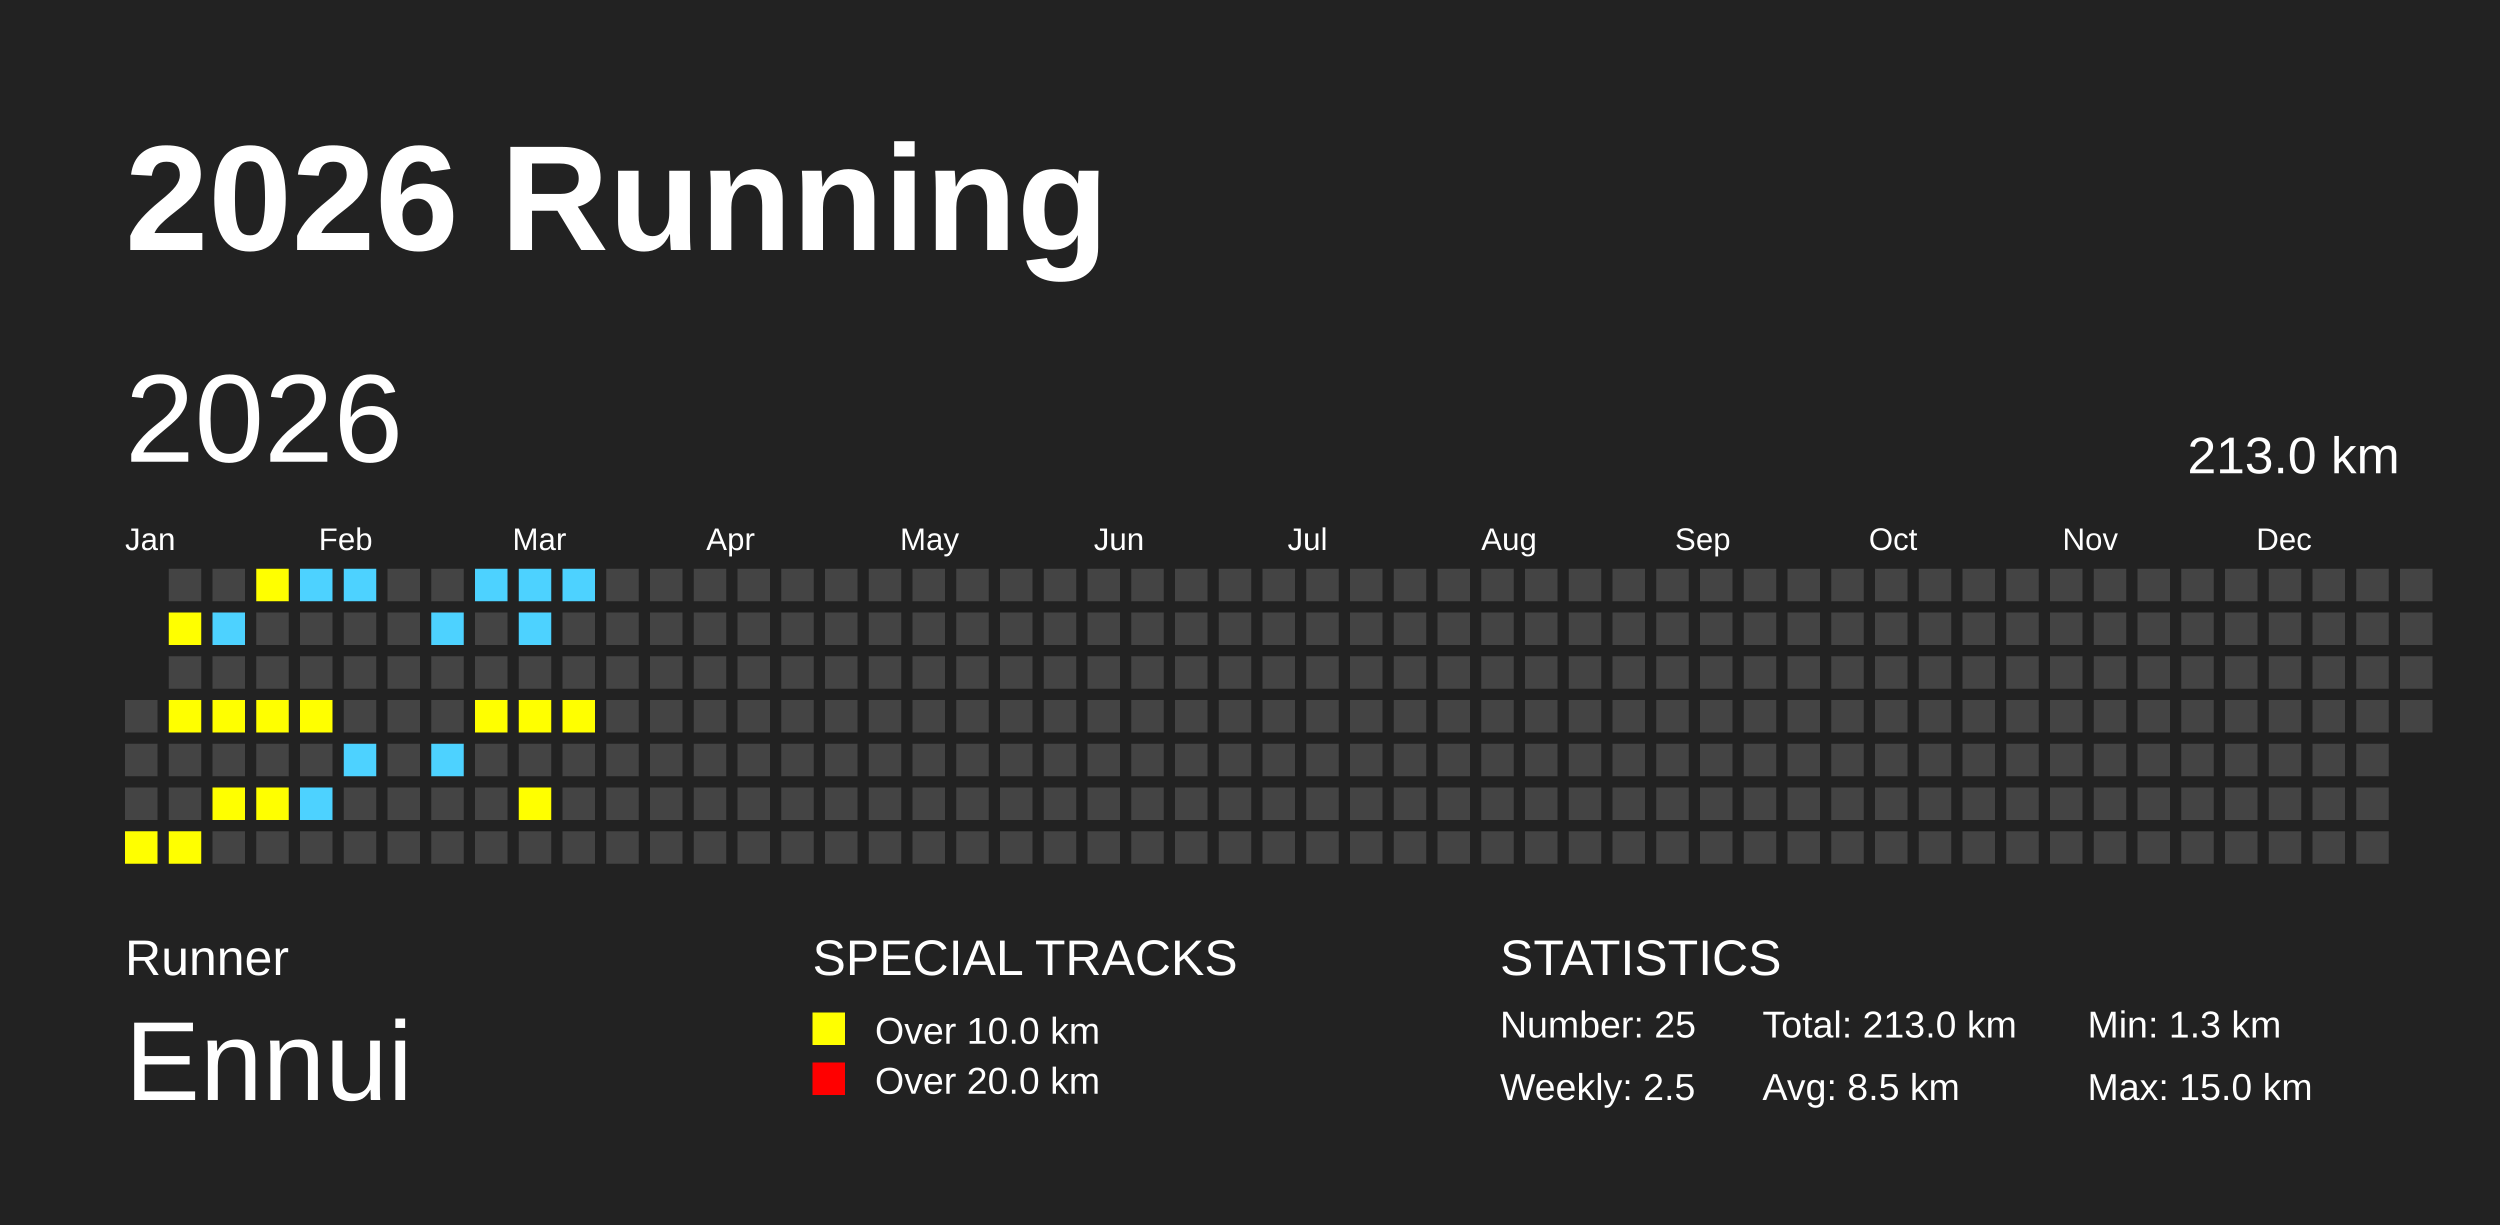
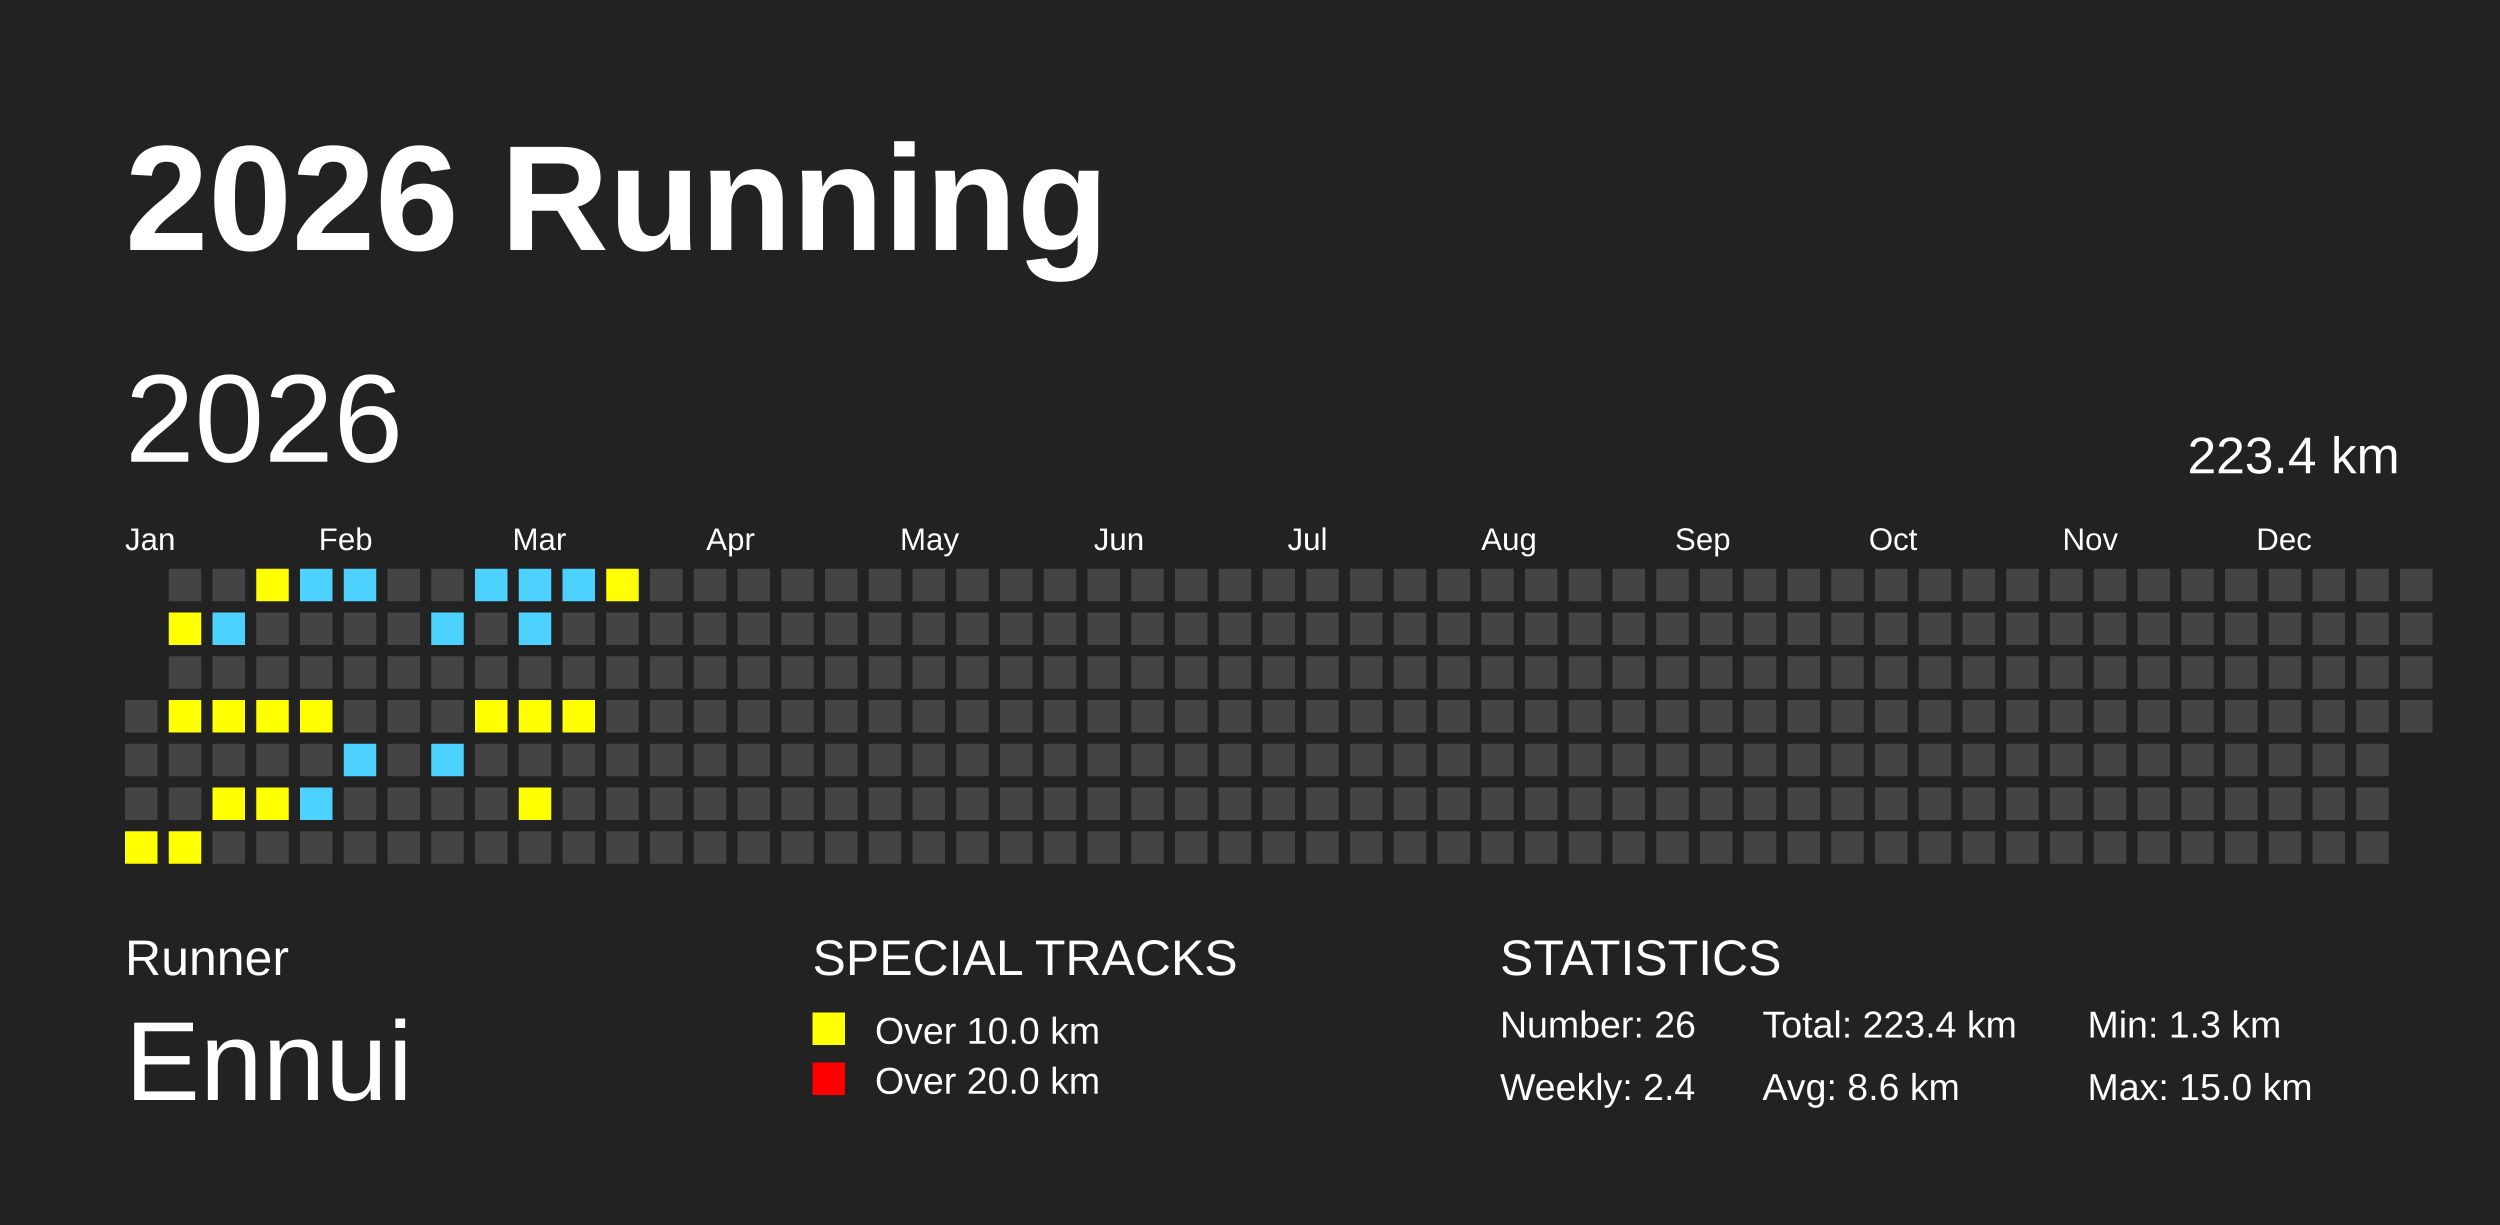
<svg xmlns="http://www.w3.org/2000/svg" baseProfile="full" height="98mm" version="1.1" viewBox="0,0,200,98" width="200mm">
  <defs />
  <rect fill="#222222" height="98" width="200" x="0" y="0" />
  <text fill="#FFFFFF" style="font-size:12px; font-family:Arial; font-weight:bold;" x="10" y="20">2026 Running</text>
  <text fill="#FFFFFF" style="font-size:4px; font-family:Arial" x="10" y="78">Runner</text>
  <text fill="#FFFFFF" style="font-size:9px; font-family:Arial" x="10" y="88">Ennui</text>
  <text fill="#FFFFFF" style="font-size:4px; font-family:Arial" x="65" y="78">SPECIAL TRACKS</text>
  <rect fill="yellow" height="2.6" width="2.6" x="65" y="81" />
  <text fill="#FFFFFF" style="font-size:3px; font-family:Arial" x="70" y="83.5">Over 10.0 km</text>
  <rect fill="red" height="2.6" width="2.6" x="65" y="85" />
  <text fill="#FFFFFF" style="font-size:3px; font-family:Arial" x="70" y="87.5">Over 20.0 km</text>
  <text fill="#FFFFFF" style="font-size:4px; font-family:Arial" x="120" y="78">STATISTICS</text>
-   <text fill="#FFFFFF" style="font-size:3px; font-family:Arial" x="120" y="83">Number: 25</text>
-   <text fill="#FFFFFF" style="font-size:3px; font-family:Arial" x="120" y="88">Weekly: 2.5</text>
-   <text fill="#FFFFFF" style="font-size:3px; font-family:Arial" x="141" y="83">Total: 213.0 km</text>
-   <text fill="#FFFFFF" style="font-size:3px; font-family:Arial" x="141" y="88">Avg: 8.5 km</text>
+   <text fill="#FFFFFF" style="font-size:3px; font-family:Arial" x="120" y="83">Number: 26</text>
+   <text fill="#FFFFFF" style="font-size:3px; font-family:Arial" x="120" y="88">Weekly: 2.4</text>
+   <text fill="#FFFFFF" style="font-size:3px; font-family:Arial" x="141" y="83">Total: 223.4 km</text>
+   <text fill="#FFFFFF" style="font-size:3px; font-family:Arial" x="141" y="88">Avg: 8.6 km</text>
  <text fill="#FFFFFF" style="font-size:3px; font-family:Arial" x="167" y="83">Min: 1.3 km</text>
  <text fill="#FFFFFF" style="font-size:3px; font-family:Arial" x="167" y="88">Max: 15.0 km</text>
  <text dominant-baseline="hanging" fill="#FFFFFF" style="font-size:10.0px; font-family:Arial;" x="10" y="30">2026</text>
-   <text dominant-baseline="hanging" fill="#FFFFFF" style="font-size:4.125px; font-family:Arial;" x="175" y="35">213.0 km</text>
+   <text dominant-baseline="hanging" fill="#FFFFFF" style="font-size:4.125px; font-family:Arial;" x="175" y="35">223.4 km</text>
  <text fill="#FFFFFF" style="font-size:2.5px; font-family:Arial" x="10.0" y="44">Jan</text>
  <text fill="#FFFFFF" style="font-size:2.5px; font-family:Arial" x="25.5" y="44">Feb</text>
  <text fill="#FFFFFF" style="font-size:2.5px; font-family:Arial" x="41.0" y="44">Mar</text>
  <text fill="#FFFFFF" style="font-size:2.5px; font-family:Arial" x="56.5" y="44">Apr</text>
  <text fill="#FFFFFF" style="font-size:2.5px; font-family:Arial" x="72.0" y="44">May</text>
  <text fill="#FFFFFF" style="font-size:2.5px; font-family:Arial" x="87.5" y="44">Jun</text>
  <text fill="#FFFFFF" style="font-size:2.5px; font-family:Arial" x="103.0" y="44">Jul</text>
  <text fill="#FFFFFF" style="font-size:2.5px; font-family:Arial" x="118.5" y="44">Aug</text>
  <text fill="#FFFFFF" style="font-size:2.5px; font-family:Arial" x="134.0" y="44">Sep</text>
  <text fill="#FFFFFF" style="font-size:2.5px; font-family:Arial" x="149.5" y="44">Oct</text>
  <text fill="#FFFFFF" style="font-size:2.5px; font-family:Arial" x="165.0" y="44">Nov</text>
  <text fill="#FFFFFF" style="font-size:2.5px; font-family:Arial" x="180.5" y="44">Dec</text>
  <rect fill="#444444" height="2.6" width="2.6" x="10.0" y="56.0" />
  <rect fill="#444444" height="2.6" width="2.6" x="10.0" y="59.5" />
  <rect fill="#444444" height="2.6" width="2.6" x="10.0" y="63.0" />
  <rect fill="yellow" height="2.6" width="2.6" x="10.0" y="66.5" />
  <rect fill="#444444" height="2.6" width="2.6" x="13.5" y="45.5" />
  <rect fill="yellow" height="2.6" width="2.6" x="13.5" y="49.0" />
  <rect fill="#444444" height="2.6" width="2.6" x="13.5" y="52.5" />
  <rect fill="yellow" height="2.6" width="2.6" x="13.5" y="56.0" />
  <rect fill="#444444" height="2.6" width="2.6" x="13.5" y="59.5" />
  <rect fill="#444444" height="2.6" width="2.6" x="13.5" y="63.0" />
  <rect fill="yellow" height="2.6" width="2.6" x="13.5" y="66.5" />
  <rect fill="#444444" height="2.6" width="2.6" x="17.0" y="45.5" />
  <rect fill="#4DD2FF" height="2.6" width="2.6" x="17.0" y="49.0" />
  <rect fill="#444444" height="2.6" width="2.6" x="17.0" y="52.5" />
  <rect fill="yellow" height="2.6" width="2.6" x="17.0" y="56.0" />
  <rect fill="#444444" height="2.6" width="2.6" x="17.0" y="59.5" />
  <rect fill="yellow" height="2.6" width="2.6" x="17.0" y="63.0" />
  <rect fill="#444444" height="2.6" width="2.6" x="17.0" y="66.5" />
  <rect fill="yellow" height="2.6" width="2.6" x="20.5" y="45.5" />
  <rect fill="#444444" height="2.6" width="2.6" x="20.5" y="49.0" />
  <rect fill="#444444" height="2.6" width="2.6" x="20.5" y="52.5" />
  <rect fill="yellow" height="2.6" width="2.6" x="20.5" y="56.0" />
  <rect fill="#444444" height="2.6" width="2.6" x="20.5" y="59.5" />
  <rect fill="yellow" height="2.6" width="2.6" x="20.5" y="63.0" />
  <rect fill="#444444" height="2.6" width="2.6" x="20.5" y="66.5" />
  <rect fill="#4DD2FF" height="2.6" width="2.6" x="24.0" y="45.5" />
  <rect fill="#444444" height="2.6" width="2.6" x="24.0" y="49.0" />
  <rect fill="#444444" height="2.6" width="2.6" x="24.0" y="52.5" />
  <rect fill="yellow" height="2.6" width="2.6" x="24.0" y="56.0" />
  <rect fill="#444444" height="2.6" width="2.6" x="24.0" y="59.5" />
  <rect fill="#4DD2FF" height="2.6" width="2.6" x="24.0" y="63.0" />
  <rect fill="#444444" height="2.6" width="2.6" x="24.0" y="66.5" />
  <rect fill="#4DD2FF" height="2.6" width="2.6" x="27.5" y="45.5" />
  <rect fill="#444444" height="2.6" width="2.6" x="27.5" y="49.0" />
  <rect fill="#444444" height="2.6" width="2.6" x="27.5" y="52.5" />
  <rect fill="#444444" height="2.6" width="2.6" x="27.5" y="56.0" />
  <rect fill="#4DD2FF" height="2.6" width="2.6" x="27.5" y="59.5" />
  <rect fill="#444444" height="2.6" width="2.6" x="27.5" y="63.0" />
  <rect fill="#444444" height="2.6" width="2.6" x="27.5" y="66.5" />
  <rect fill="#444444" height="2.6" width="2.6" x="31.0" y="45.5" />
  <rect fill="#444444" height="2.6" width="2.6" x="31.0" y="49.0" />
  <rect fill="#444444" height="2.6" width="2.6" x="31.0" y="52.5" />
  <rect fill="#444444" height="2.6" width="2.6" x="31.0" y="56.0" />
  <rect fill="#444444" height="2.6" width="2.6" x="31.0" y="59.5" />
  <rect fill="#444444" height="2.6" width="2.6" x="31.0" y="63.0" />
  <rect fill="#444444" height="2.6" width="2.6" x="31.0" y="66.5" />
  <rect fill="#444444" height="2.6" width="2.6" x="34.5" y="45.5" />
  <rect fill="#4DD2FF" height="2.6" width="2.6" x="34.5" y="49.0" />
  <rect fill="#444444" height="2.6" width="2.6" x="34.5" y="52.5" />
  <rect fill="#444444" height="2.6" width="2.6" x="34.5" y="56.0" />
  <rect fill="#4DD2FF" height="2.6" width="2.6" x="34.5" y="59.5" />
  <rect fill="#444444" height="2.6" width="2.6" x="34.5" y="63.0" />
  <rect fill="#444444" height="2.6" width="2.6" x="34.5" y="66.5" />
  <rect fill="#4DD2FF" height="2.6" width="2.6" x="38.0" y="45.5" />
  <rect fill="#444444" height="2.6" width="2.6" x="38.0" y="49.0" />
  <rect fill="#444444" height="2.6" width="2.6" x="38.0" y="52.5" />
  <rect fill="yellow" height="2.6" width="2.6" x="38.0" y="56.0" />
  <rect fill="#444444" height="2.6" width="2.6" x="38.0" y="59.5" />
  <rect fill="#444444" height="2.6" width="2.6" x="38.0" y="63.0" />
  <rect fill="#444444" height="2.6" width="2.6" x="38.0" y="66.5" />
  <rect fill="#4DD2FF" height="2.6" width="2.6" x="41.5" y="45.5" />
  <rect fill="#4DD2FF" height="2.6" width="2.6" x="41.5" y="49.0" />
  <rect fill="#444444" height="2.6" width="2.6" x="41.5" y="52.5" />
  <rect fill="yellow" height="2.6" width="2.6" x="41.5" y="56.0" />
  <rect fill="#444444" height="2.6" width="2.6" x="41.5" y="59.5" />
  <rect fill="yellow" height="2.6" width="2.6" x="41.5" y="63.0" />
  <rect fill="#444444" height="2.6" width="2.6" x="41.5" y="66.5" />
  <rect fill="#4DD2FF" height="2.6" width="2.6" x="45.0" y="45.5" />
  <rect fill="#444444" height="2.6" width="2.6" x="45.0" y="49.0" />
  <rect fill="#444444" height="2.6" width="2.6" x="45.0" y="52.5" />
  <rect fill="yellow" height="2.6" width="2.6" x="45.0" y="56.0" />
  <rect fill="#444444" height="2.6" width="2.6" x="45.0" y="59.5" />
  <rect fill="#444444" height="2.6" width="2.6" x="45.0" y="63.0" />
  <rect fill="#444444" height="2.6" width="2.6" x="45.0" y="66.5" />
-   <rect fill="#444444" height="2.6" width="2.6" x="48.5" y="45.5" />
+   <rect fill="yellow" height="2.6" width="2.6" x="48.5" y="45.5" />
  <rect fill="#444444" height="2.6" width="2.6" x="48.5" y="49.0" />
  <rect fill="#444444" height="2.6" width="2.6" x="48.5" y="52.5" />
  <rect fill="#444444" height="2.6" width="2.6" x="48.5" y="56.0" />
  <rect fill="#444444" height="2.6" width="2.6" x="48.5" y="59.5" />
  <rect fill="#444444" height="2.6" width="2.6" x="48.5" y="63.0" />
  <rect fill="#444444" height="2.6" width="2.6" x="48.5" y="66.5" />
  <rect fill="#444444" height="2.6" width="2.6" x="52.0" y="45.5" />
  <rect fill="#444444" height="2.6" width="2.6" x="52.0" y="49.0" />
  <rect fill="#444444" height="2.6" width="2.6" x="52.0" y="52.5" />
  <rect fill="#444444" height="2.6" width="2.6" x="52.0" y="56.0" />
  <rect fill="#444444" height="2.6" width="2.6" x="52.0" y="59.5" />
  <rect fill="#444444" height="2.6" width="2.6" x="52.0" y="63.0" />
  <rect fill="#444444" height="2.6" width="2.6" x="52.0" y="66.5" />
  <rect fill="#444444" height="2.6" width="2.6" x="55.5" y="45.5" />
  <rect fill="#444444" height="2.6" width="2.6" x="55.5" y="49.0" />
  <rect fill="#444444" height="2.6" width="2.6" x="55.5" y="52.5" />
  <rect fill="#444444" height="2.6" width="2.6" x="55.5" y="56.0" />
  <rect fill="#444444" height="2.6" width="2.6" x="55.5" y="59.5" />
  <rect fill="#444444" height="2.6" width="2.6" x="55.5" y="63.0" />
  <rect fill="#444444" height="2.6" width="2.6" x="55.5" y="66.5" />
  <rect fill="#444444" height="2.6" width="2.6" x="59.0" y="45.5" />
  <rect fill="#444444" height="2.6" width="2.6" x="59.0" y="49.0" />
  <rect fill="#444444" height="2.6" width="2.6" x="59.0" y="52.5" />
  <rect fill="#444444" height="2.6" width="2.6" x="59.0" y="56.0" />
  <rect fill="#444444" height="2.6" width="2.6" x="59.0" y="59.5" />
  <rect fill="#444444" height="2.6" width="2.6" x="59.0" y="63.0" />
  <rect fill="#444444" height="2.6" width="2.6" x="59.0" y="66.5" />
  <rect fill="#444444" height="2.6" width="2.6" x="62.5" y="45.5" />
  <rect fill="#444444" height="2.6" width="2.6" x="62.5" y="49.0" />
  <rect fill="#444444" height="2.6" width="2.6" x="62.5" y="52.5" />
  <rect fill="#444444" height="2.6" width="2.6" x="62.5" y="56.0" />
  <rect fill="#444444" height="2.6" width="2.6" x="62.5" y="59.5" />
  <rect fill="#444444" height="2.6" width="2.6" x="62.5" y="63.0" />
  <rect fill="#444444" height="2.6" width="2.6" x="62.5" y="66.5" />
  <rect fill="#444444" height="2.6" width="2.6" x="66.0" y="45.5" />
  <rect fill="#444444" height="2.6" width="2.6" x="66.0" y="49.0" />
  <rect fill="#444444" height="2.6" width="2.6" x="66.0" y="52.5" />
  <rect fill="#444444" height="2.6" width="2.6" x="66.0" y="56.0" />
  <rect fill="#444444" height="2.6" width="2.6" x="66.0" y="59.5" />
  <rect fill="#444444" height="2.6" width="2.6" x="66.0" y="63.0" />
  <rect fill="#444444" height="2.6" width="2.6" x="66.0" y="66.5" />
  <rect fill="#444444" height="2.6" width="2.6" x="69.5" y="45.5" />
  <rect fill="#444444" height="2.6" width="2.6" x="69.5" y="49.0" />
  <rect fill="#444444" height="2.6" width="2.6" x="69.5" y="52.5" />
  <rect fill="#444444" height="2.6" width="2.6" x="69.5" y="56.0" />
  <rect fill="#444444" height="2.6" width="2.6" x="69.5" y="59.5" />
  <rect fill="#444444" height="2.6" width="2.6" x="69.5" y="63.0" />
  <rect fill="#444444" height="2.6" width="2.6" x="69.5" y="66.5" />
  <rect fill="#444444" height="2.6" width="2.6" x="73.0" y="45.5" />
  <rect fill="#444444" height="2.6" width="2.6" x="73.0" y="49.0" />
  <rect fill="#444444" height="2.6" width="2.6" x="73.0" y="52.5" />
  <rect fill="#444444" height="2.6" width="2.6" x="73.0" y="56.0" />
  <rect fill="#444444" height="2.6" width="2.6" x="73.0" y="59.5" />
  <rect fill="#444444" height="2.6" width="2.6" x="73.0" y="63.0" />
  <rect fill="#444444" height="2.6" width="2.6" x="73.0" y="66.5" />
  <rect fill="#444444" height="2.6" width="2.6" x="76.5" y="45.5" />
  <rect fill="#444444" height="2.6" width="2.6" x="76.5" y="49.0" />
  <rect fill="#444444" height="2.6" width="2.6" x="76.5" y="52.5" />
  <rect fill="#444444" height="2.6" width="2.6" x="76.5" y="56.0" />
  <rect fill="#444444" height="2.6" width="2.6" x="76.5" y="59.5" />
  <rect fill="#444444" height="2.6" width="2.6" x="76.5" y="63.0" />
  <rect fill="#444444" height="2.6" width="2.6" x="76.5" y="66.5" />
  <rect fill="#444444" height="2.6" width="2.6" x="80.0" y="45.5" />
  <rect fill="#444444" height="2.6" width="2.6" x="80.0" y="49.0" />
  <rect fill="#444444" height="2.6" width="2.6" x="80.0" y="52.5" />
  <rect fill="#444444" height="2.6" width="2.6" x="80.0" y="56.0" />
  <rect fill="#444444" height="2.6" width="2.6" x="80.0" y="59.5" />
  <rect fill="#444444" height="2.6" width="2.6" x="80.0" y="63.0" />
  <rect fill="#444444" height="2.6" width="2.6" x="80.0" y="66.5" />
  <rect fill="#444444" height="2.6" width="2.6" x="83.5" y="45.5" />
  <rect fill="#444444" height="2.6" width="2.6" x="83.5" y="49.0" />
  <rect fill="#444444" height="2.6" width="2.6" x="83.5" y="52.5" />
  <rect fill="#444444" height="2.6" width="2.6" x="83.5" y="56.0" />
  <rect fill="#444444" height="2.6" width="2.6" x="83.5" y="59.5" />
  <rect fill="#444444" height="2.6" width="2.6" x="83.5" y="63.0" />
  <rect fill="#444444" height="2.6" width="2.6" x="83.5" y="66.5" />
  <rect fill="#444444" height="2.6" width="2.6" x="87.0" y="45.5" />
  <rect fill="#444444" height="2.6" width="2.6" x="87.0" y="49.0" />
  <rect fill="#444444" height="2.6" width="2.6" x="87.0" y="52.5" />
  <rect fill="#444444" height="2.6" width="2.6" x="87.0" y="56.0" />
  <rect fill="#444444" height="2.6" width="2.6" x="87.0" y="59.5" />
  <rect fill="#444444" height="2.6" width="2.6" x="87.0" y="63.0" />
  <rect fill="#444444" height="2.6" width="2.6" x="87.0" y="66.5" />
  <rect fill="#444444" height="2.6" width="2.6" x="90.5" y="45.5" />
  <rect fill="#444444" height="2.6" width="2.6" x="90.5" y="49.0" />
  <rect fill="#444444" height="2.6" width="2.6" x="90.5" y="52.5" />
  <rect fill="#444444" height="2.6" width="2.6" x="90.5" y="56.0" />
  <rect fill="#444444" height="2.6" width="2.6" x="90.5" y="59.5" />
  <rect fill="#444444" height="2.6" width="2.6" x="90.5" y="63.0" />
  <rect fill="#444444" height="2.6" width="2.6" x="90.5" y="66.5" />
  <rect fill="#444444" height="2.6" width="2.6" x="94.0" y="45.5" />
  <rect fill="#444444" height="2.6" width="2.6" x="94.0" y="49.0" />
  <rect fill="#444444" height="2.6" width="2.6" x="94.0" y="52.5" />
  <rect fill="#444444" height="2.6" width="2.6" x="94.0" y="56.0" />
  <rect fill="#444444" height="2.6" width="2.6" x="94.0" y="59.5" />
  <rect fill="#444444" height="2.6" width="2.6" x="94.0" y="63.0" />
  <rect fill="#444444" height="2.6" width="2.6" x="94.0" y="66.5" />
  <rect fill="#444444" height="2.6" width="2.6" x="97.5" y="45.5" />
  <rect fill="#444444" height="2.6" width="2.6" x="97.5" y="49.0" />
  <rect fill="#444444" height="2.6" width="2.6" x="97.5" y="52.5" />
  <rect fill="#444444" height="2.6" width="2.6" x="97.5" y="56.0" />
  <rect fill="#444444" height="2.6" width="2.6" x="97.5" y="59.5" />
  <rect fill="#444444" height="2.6" width="2.6" x="97.5" y="63.0" />
  <rect fill="#444444" height="2.6" width="2.6" x="97.5" y="66.5" />
  <rect fill="#444444" height="2.6" width="2.6" x="101.0" y="45.5" />
  <rect fill="#444444" height="2.6" width="2.6" x="101.0" y="49.0" />
  <rect fill="#444444" height="2.6" width="2.6" x="101.0" y="52.5" />
  <rect fill="#444444" height="2.6" width="2.6" x="101.0" y="56.0" />
  <rect fill="#444444" height="2.6" width="2.6" x="101.0" y="59.5" />
  <rect fill="#444444" height="2.6" width="2.6" x="101.0" y="63.0" />
  <rect fill="#444444" height="2.6" width="2.6" x="101.0" y="66.5" />
  <rect fill="#444444" height="2.6" width="2.6" x="104.5" y="45.5" />
  <rect fill="#444444" height="2.6" width="2.6" x="104.5" y="49.0" />
  <rect fill="#444444" height="2.6" width="2.6" x="104.5" y="52.5" />
  <rect fill="#444444" height="2.6" width="2.6" x="104.5" y="56.0" />
  <rect fill="#444444" height="2.6" width="2.6" x="104.5" y="59.5" />
  <rect fill="#444444" height="2.6" width="2.6" x="104.5" y="63.0" />
  <rect fill="#444444" height="2.6" width="2.6" x="104.5" y="66.5" />
  <rect fill="#444444" height="2.6" width="2.6" x="108.0" y="45.5" />
  <rect fill="#444444" height="2.6" width="2.6" x="108.0" y="49.0" />
  <rect fill="#444444" height="2.6" width="2.6" x="108.0" y="52.5" />
  <rect fill="#444444" height="2.6" width="2.6" x="108.0" y="56.0" />
  <rect fill="#444444" height="2.6" width="2.6" x="108.0" y="59.5" />
  <rect fill="#444444" height="2.6" width="2.6" x="108.0" y="63.0" />
  <rect fill="#444444" height="2.6" width="2.6" x="108.0" y="66.5" />
  <rect fill="#444444" height="2.6" width="2.6" x="111.5" y="45.5" />
  <rect fill="#444444" height="2.6" width="2.6" x="111.5" y="49.0" />
  <rect fill="#444444" height="2.6" width="2.6" x="111.5" y="52.5" />
  <rect fill="#444444" height="2.6" width="2.6" x="111.5" y="56.0" />
  <rect fill="#444444" height="2.6" width="2.6" x="111.5" y="59.5" />
  <rect fill="#444444" height="2.6" width="2.6" x="111.5" y="63.0" />
  <rect fill="#444444" height="2.6" width="2.6" x="111.5" y="66.5" />
  <rect fill="#444444" height="2.6" width="2.6" x="115.0" y="45.5" />
  <rect fill="#444444" height="2.6" width="2.6" x="115.0" y="49.0" />
  <rect fill="#444444" height="2.6" width="2.6" x="115.0" y="52.5" />
  <rect fill="#444444" height="2.6" width="2.6" x="115.0" y="56.0" />
  <rect fill="#444444" height="2.6" width="2.6" x="115.0" y="59.5" />
  <rect fill="#444444" height="2.6" width="2.6" x="115.0" y="63.0" />
  <rect fill="#444444" height="2.6" width="2.6" x="115.0" y="66.5" />
  <rect fill="#444444" height="2.6" width="2.6" x="118.5" y="45.5" />
  <rect fill="#444444" height="2.6" width="2.6" x="118.5" y="49.0" />
  <rect fill="#444444" height="2.6" width="2.6" x="118.5" y="52.5" />
  <rect fill="#444444" height="2.6" width="2.6" x="118.5" y="56.0" />
  <rect fill="#444444" height="2.6" width="2.6" x="118.5" y="59.5" />
  <rect fill="#444444" height="2.6" width="2.6" x="118.5" y="63.0" />
  <rect fill="#444444" height="2.6" width="2.6" x="118.5" y="66.5" />
  <rect fill="#444444" height="2.6" width="2.6" x="122.0" y="45.5" />
  <rect fill="#444444" height="2.6" width="2.6" x="122.0" y="49.0" />
  <rect fill="#444444" height="2.6" width="2.6" x="122.0" y="52.5" />
  <rect fill="#444444" height="2.6" width="2.6" x="122.0" y="56.0" />
  <rect fill="#444444" height="2.6" width="2.6" x="122.0" y="59.5" />
  <rect fill="#444444" height="2.6" width="2.6" x="122.0" y="63.0" />
  <rect fill="#444444" height="2.6" width="2.6" x="122.0" y="66.5" />
  <rect fill="#444444" height="2.6" width="2.6" x="125.5" y="45.5" />
  <rect fill="#444444" height="2.6" width="2.6" x="125.5" y="49.0" />
  <rect fill="#444444" height="2.6" width="2.6" x="125.5" y="52.5" />
  <rect fill="#444444" height="2.6" width="2.6" x="125.5" y="56.0" />
  <rect fill="#444444" height="2.6" width="2.6" x="125.5" y="59.5" />
  <rect fill="#444444" height="2.6" width="2.6" x="125.5" y="63.0" />
  <rect fill="#444444" height="2.6" width="2.6" x="125.5" y="66.5" />
  <rect fill="#444444" height="2.6" width="2.6" x="129.0" y="45.5" />
  <rect fill="#444444" height="2.6" width="2.6" x="129.0" y="49.0" />
  <rect fill="#444444" height="2.6" width="2.6" x="129.0" y="52.5" />
  <rect fill="#444444" height="2.6" width="2.6" x="129.0" y="56.0" />
  <rect fill="#444444" height="2.6" width="2.6" x="129.0" y="59.5" />
  <rect fill="#444444" height="2.6" width="2.6" x="129.0" y="63.0" />
  <rect fill="#444444" height="2.6" width="2.6" x="129.0" y="66.5" />
  <rect fill="#444444" height="2.6" width="2.6" x="132.5" y="45.5" />
  <rect fill="#444444" height="2.6" width="2.6" x="132.5" y="49.0" />
  <rect fill="#444444" height="2.6" width="2.6" x="132.5" y="52.5" />
  <rect fill="#444444" height="2.6" width="2.6" x="132.5" y="56.0" />
  <rect fill="#444444" height="2.6" width="2.6" x="132.5" y="59.5" />
  <rect fill="#444444" height="2.6" width="2.6" x="132.5" y="63.0" />
  <rect fill="#444444" height="2.6" width="2.6" x="132.5" y="66.5" />
  <rect fill="#444444" height="2.6" width="2.6" x="136.0" y="45.5" />
  <rect fill="#444444" height="2.6" width="2.6" x="136.0" y="49.0" />
  <rect fill="#444444" height="2.6" width="2.6" x="136.0" y="52.5" />
  <rect fill="#444444" height="2.6" width="2.6" x="136.0" y="56.0" />
  <rect fill="#444444" height="2.6" width="2.6" x="136.0" y="59.5" />
  <rect fill="#444444" height="2.6" width="2.6" x="136.0" y="63.0" />
  <rect fill="#444444" height="2.6" width="2.6" x="136.0" y="66.5" />
  <rect fill="#444444" height="2.6" width="2.6" x="139.5" y="45.5" />
  <rect fill="#444444" height="2.6" width="2.6" x="139.5" y="49.0" />
  <rect fill="#444444" height="2.6" width="2.6" x="139.5" y="52.5" />
  <rect fill="#444444" height="2.6" width="2.6" x="139.5" y="56.0" />
  <rect fill="#444444" height="2.6" width="2.6" x="139.5" y="59.5" />
  <rect fill="#444444" height="2.6" width="2.6" x="139.5" y="63.0" />
  <rect fill="#444444" height="2.6" width="2.6" x="139.5" y="66.5" />
  <rect fill="#444444" height="2.6" width="2.6" x="143.0" y="45.5" />
  <rect fill="#444444" height="2.6" width="2.6" x="143.0" y="49.0" />
  <rect fill="#444444" height="2.6" width="2.6" x="143.0" y="52.5" />
  <rect fill="#444444" height="2.6" width="2.6" x="143.0" y="56.0" />
  <rect fill="#444444" height="2.6" width="2.6" x="143.0" y="59.5" />
  <rect fill="#444444" height="2.6" width="2.6" x="143.0" y="63.0" />
  <rect fill="#444444" height="2.6" width="2.6" x="143.0" y="66.5" />
  <rect fill="#444444" height="2.6" width="2.6" x="146.5" y="45.5" />
  <rect fill="#444444" height="2.6" width="2.6" x="146.5" y="49.0" />
  <rect fill="#444444" height="2.6" width="2.6" x="146.5" y="52.5" />
  <rect fill="#444444" height="2.6" width="2.6" x="146.5" y="56.0" />
  <rect fill="#444444" height="2.6" width="2.6" x="146.5" y="59.5" />
  <rect fill="#444444" height="2.6" width="2.6" x="146.5" y="63.0" />
  <rect fill="#444444" height="2.6" width="2.6" x="146.5" y="66.5" />
  <rect fill="#444444" height="2.6" width="2.6" x="150.0" y="45.5" />
  <rect fill="#444444" height="2.6" width="2.6" x="150.0" y="49.0" />
  <rect fill="#444444" height="2.6" width="2.6" x="150.0" y="52.5" />
  <rect fill="#444444" height="2.6" width="2.6" x="150.0" y="56.0" />
  <rect fill="#444444" height="2.6" width="2.6" x="150.0" y="59.5" />
  <rect fill="#444444" height="2.6" width="2.6" x="150.0" y="63.0" />
  <rect fill="#444444" height="2.6" width="2.6" x="150.0" y="66.5" />
  <rect fill="#444444" height="2.6" width="2.6" x="153.5" y="45.5" />
  <rect fill="#444444" height="2.6" width="2.6" x="153.5" y="49.0" />
  <rect fill="#444444" height="2.6" width="2.6" x="153.5" y="52.5" />
  <rect fill="#444444" height="2.6" width="2.6" x="153.5" y="56.0" />
  <rect fill="#444444" height="2.6" width="2.6" x="153.5" y="59.5" />
  <rect fill="#444444" height="2.6" width="2.6" x="153.5" y="63.0" />
  <rect fill="#444444" height="2.6" width="2.6" x="153.5" y="66.5" />
  <rect fill="#444444" height="2.6" width="2.6" x="157.0" y="45.5" />
  <rect fill="#444444" height="2.6" width="2.6" x="157.0" y="49.0" />
  <rect fill="#444444" height="2.6" width="2.6" x="157.0" y="52.5" />
  <rect fill="#444444" height="2.6" width="2.6" x="157.0" y="56.0" />
  <rect fill="#444444" height="2.6" width="2.6" x="157.0" y="59.5" />
  <rect fill="#444444" height="2.6" width="2.6" x="157.0" y="63.0" />
  <rect fill="#444444" height="2.6" width="2.6" x="157.0" y="66.5" />
  <rect fill="#444444" height="2.6" width="2.6" x="160.5" y="45.5" />
  <rect fill="#444444" height="2.6" width="2.6" x="160.5" y="49.0" />
  <rect fill="#444444" height="2.6" width="2.6" x="160.5" y="52.5" />
  <rect fill="#444444" height="2.6" width="2.6" x="160.5" y="56.0" />
  <rect fill="#444444" height="2.6" width="2.6" x="160.5" y="59.5" />
  <rect fill="#444444" height="2.6" width="2.6" x="160.5" y="63.0" />
  <rect fill="#444444" height="2.6" width="2.6" x="160.5" y="66.5" />
  <rect fill="#444444" height="2.6" width="2.6" x="164.0" y="45.5" />
  <rect fill="#444444" height="2.6" width="2.6" x="164.0" y="49.0" />
  <rect fill="#444444" height="2.6" width="2.6" x="164.0" y="52.5" />
  <rect fill="#444444" height="2.6" width="2.6" x="164.0" y="56.0" />
  <rect fill="#444444" height="2.6" width="2.6" x="164.0" y="59.5" />
  <rect fill="#444444" height="2.6" width="2.6" x="164.0" y="63.0" />
  <rect fill="#444444" height="2.6" width="2.6" x="164.0" y="66.5" />
  <rect fill="#444444" height="2.6" width="2.6" x="167.5" y="45.5" />
  <rect fill="#444444" height="2.6" width="2.6" x="167.5" y="49.0" />
  <rect fill="#444444" height="2.6" width="2.6" x="167.5" y="52.5" />
  <rect fill="#444444" height="2.6" width="2.6" x="167.5" y="56.0" />
  <rect fill="#444444" height="2.6" width="2.6" x="167.5" y="59.5" />
  <rect fill="#444444" height="2.6" width="2.6" x="167.5" y="63.0" />
  <rect fill="#444444" height="2.6" width="2.6" x="167.5" y="66.5" />
  <rect fill="#444444" height="2.6" width="2.6" x="171.0" y="45.5" />
  <rect fill="#444444" height="2.6" width="2.6" x="171.0" y="49.0" />
  <rect fill="#444444" height="2.6" width="2.6" x="171.0" y="52.5" />
  <rect fill="#444444" height="2.6" width="2.6" x="171.0" y="56.0" />
  <rect fill="#444444" height="2.6" width="2.6" x="171.0" y="59.5" />
  <rect fill="#444444" height="2.6" width="2.6" x="171.0" y="63.0" />
  <rect fill="#444444" height="2.6" width="2.6" x="171.0" y="66.5" />
  <rect fill="#444444" height="2.6" width="2.6" x="174.5" y="45.5" />
  <rect fill="#444444" height="2.6" width="2.6" x="174.5" y="49.0" />
  <rect fill="#444444" height="2.6" width="2.6" x="174.5" y="52.5" />
  <rect fill="#444444" height="2.6" width="2.6" x="174.5" y="56.0" />
  <rect fill="#444444" height="2.6" width="2.6" x="174.5" y="59.5" />
  <rect fill="#444444" height="2.6" width="2.6" x="174.5" y="63.0" />
  <rect fill="#444444" height="2.6" width="2.6" x="174.5" y="66.5" />
  <rect fill="#444444" height="2.6" width="2.6" x="178.0" y="45.5" />
  <rect fill="#444444" height="2.6" width="2.6" x="178.0" y="49.0" />
  <rect fill="#444444" height="2.6" width="2.6" x="178.0" y="52.5" />
  <rect fill="#444444" height="2.6" width="2.6" x="178.0" y="56.0" />
  <rect fill="#444444" height="2.6" width="2.6" x="178.0" y="59.5" />
  <rect fill="#444444" height="2.6" width="2.6" x="178.0" y="63.0" />
  <rect fill="#444444" height="2.6" width="2.6" x="178.0" y="66.5" />
  <rect fill="#444444" height="2.6" width="2.6" x="181.5" y="45.5" />
  <rect fill="#444444" height="2.6" width="2.6" x="181.5" y="49.0" />
  <rect fill="#444444" height="2.6" width="2.6" x="181.5" y="52.5" />
  <rect fill="#444444" height="2.6" width="2.6" x="181.5" y="56.0" />
  <rect fill="#444444" height="2.6" width="2.6" x="181.5" y="59.5" />
  <rect fill="#444444" height="2.6" width="2.6" x="181.5" y="63.0" />
  <rect fill="#444444" height="2.6" width="2.6" x="181.5" y="66.5" />
  <rect fill="#444444" height="2.6" width="2.6" x="185.0" y="45.5" />
  <rect fill="#444444" height="2.6" width="2.6" x="185.0" y="49.0" />
  <rect fill="#444444" height="2.6" width="2.6" x="185.0" y="52.5" />
  <rect fill="#444444" height="2.6" width="2.6" x="185.0" y="56.0" />
  <rect fill="#444444" height="2.6" width="2.6" x="185.0" y="59.5" />
  <rect fill="#444444" height="2.6" width="2.6" x="185.0" y="63.0" />
  <rect fill="#444444" height="2.6" width="2.6" x="185.0" y="66.5" />
  <rect fill="#444444" height="2.6" width="2.6" x="188.5" y="45.5" />
  <rect fill="#444444" height="2.6" width="2.6" x="188.5" y="49.0" />
  <rect fill="#444444" height="2.6" width="2.6" x="188.5" y="52.5" />
  <rect fill="#444444" height="2.6" width="2.6" x="188.5" y="56.0" />
  <rect fill="#444444" height="2.6" width="2.6" x="188.5" y="59.5" />
  <rect fill="#444444" height="2.6" width="2.6" x="188.5" y="63.0" />
  <rect fill="#444444" height="2.6" width="2.6" x="188.5" y="66.5" />
  <rect fill="#444444" height="2.6" width="2.6" x="192.0" y="45.5" />
  <rect fill="#444444" height="2.6" width="2.6" x="192.0" y="49.0" />
  <rect fill="#444444" height="2.6" width="2.6" x="192.0" y="52.5" />
  <rect fill="#444444" height="2.6" width="2.6" x="192.0" y="56.0" />
</svg>
